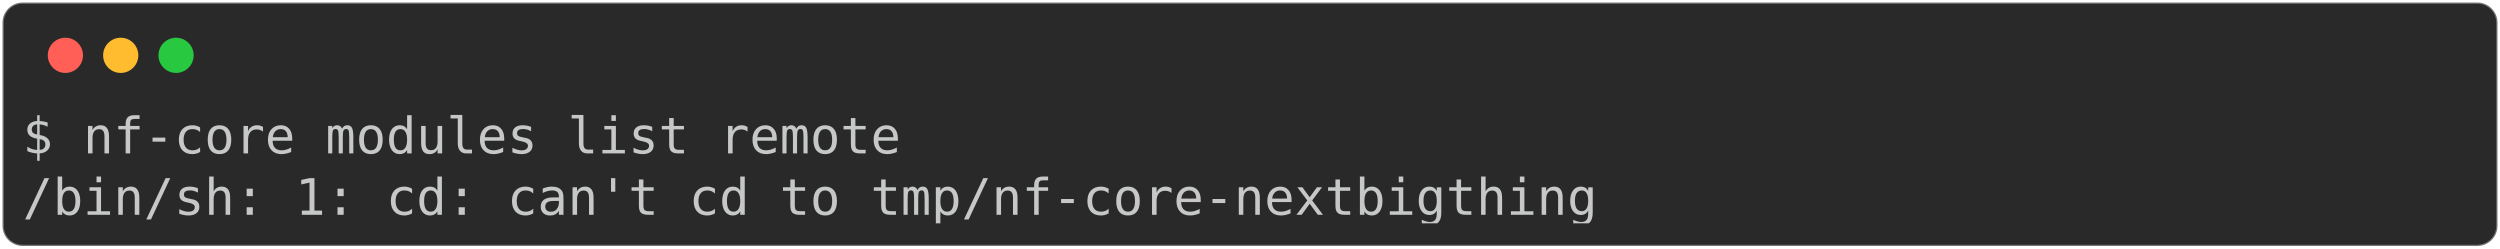
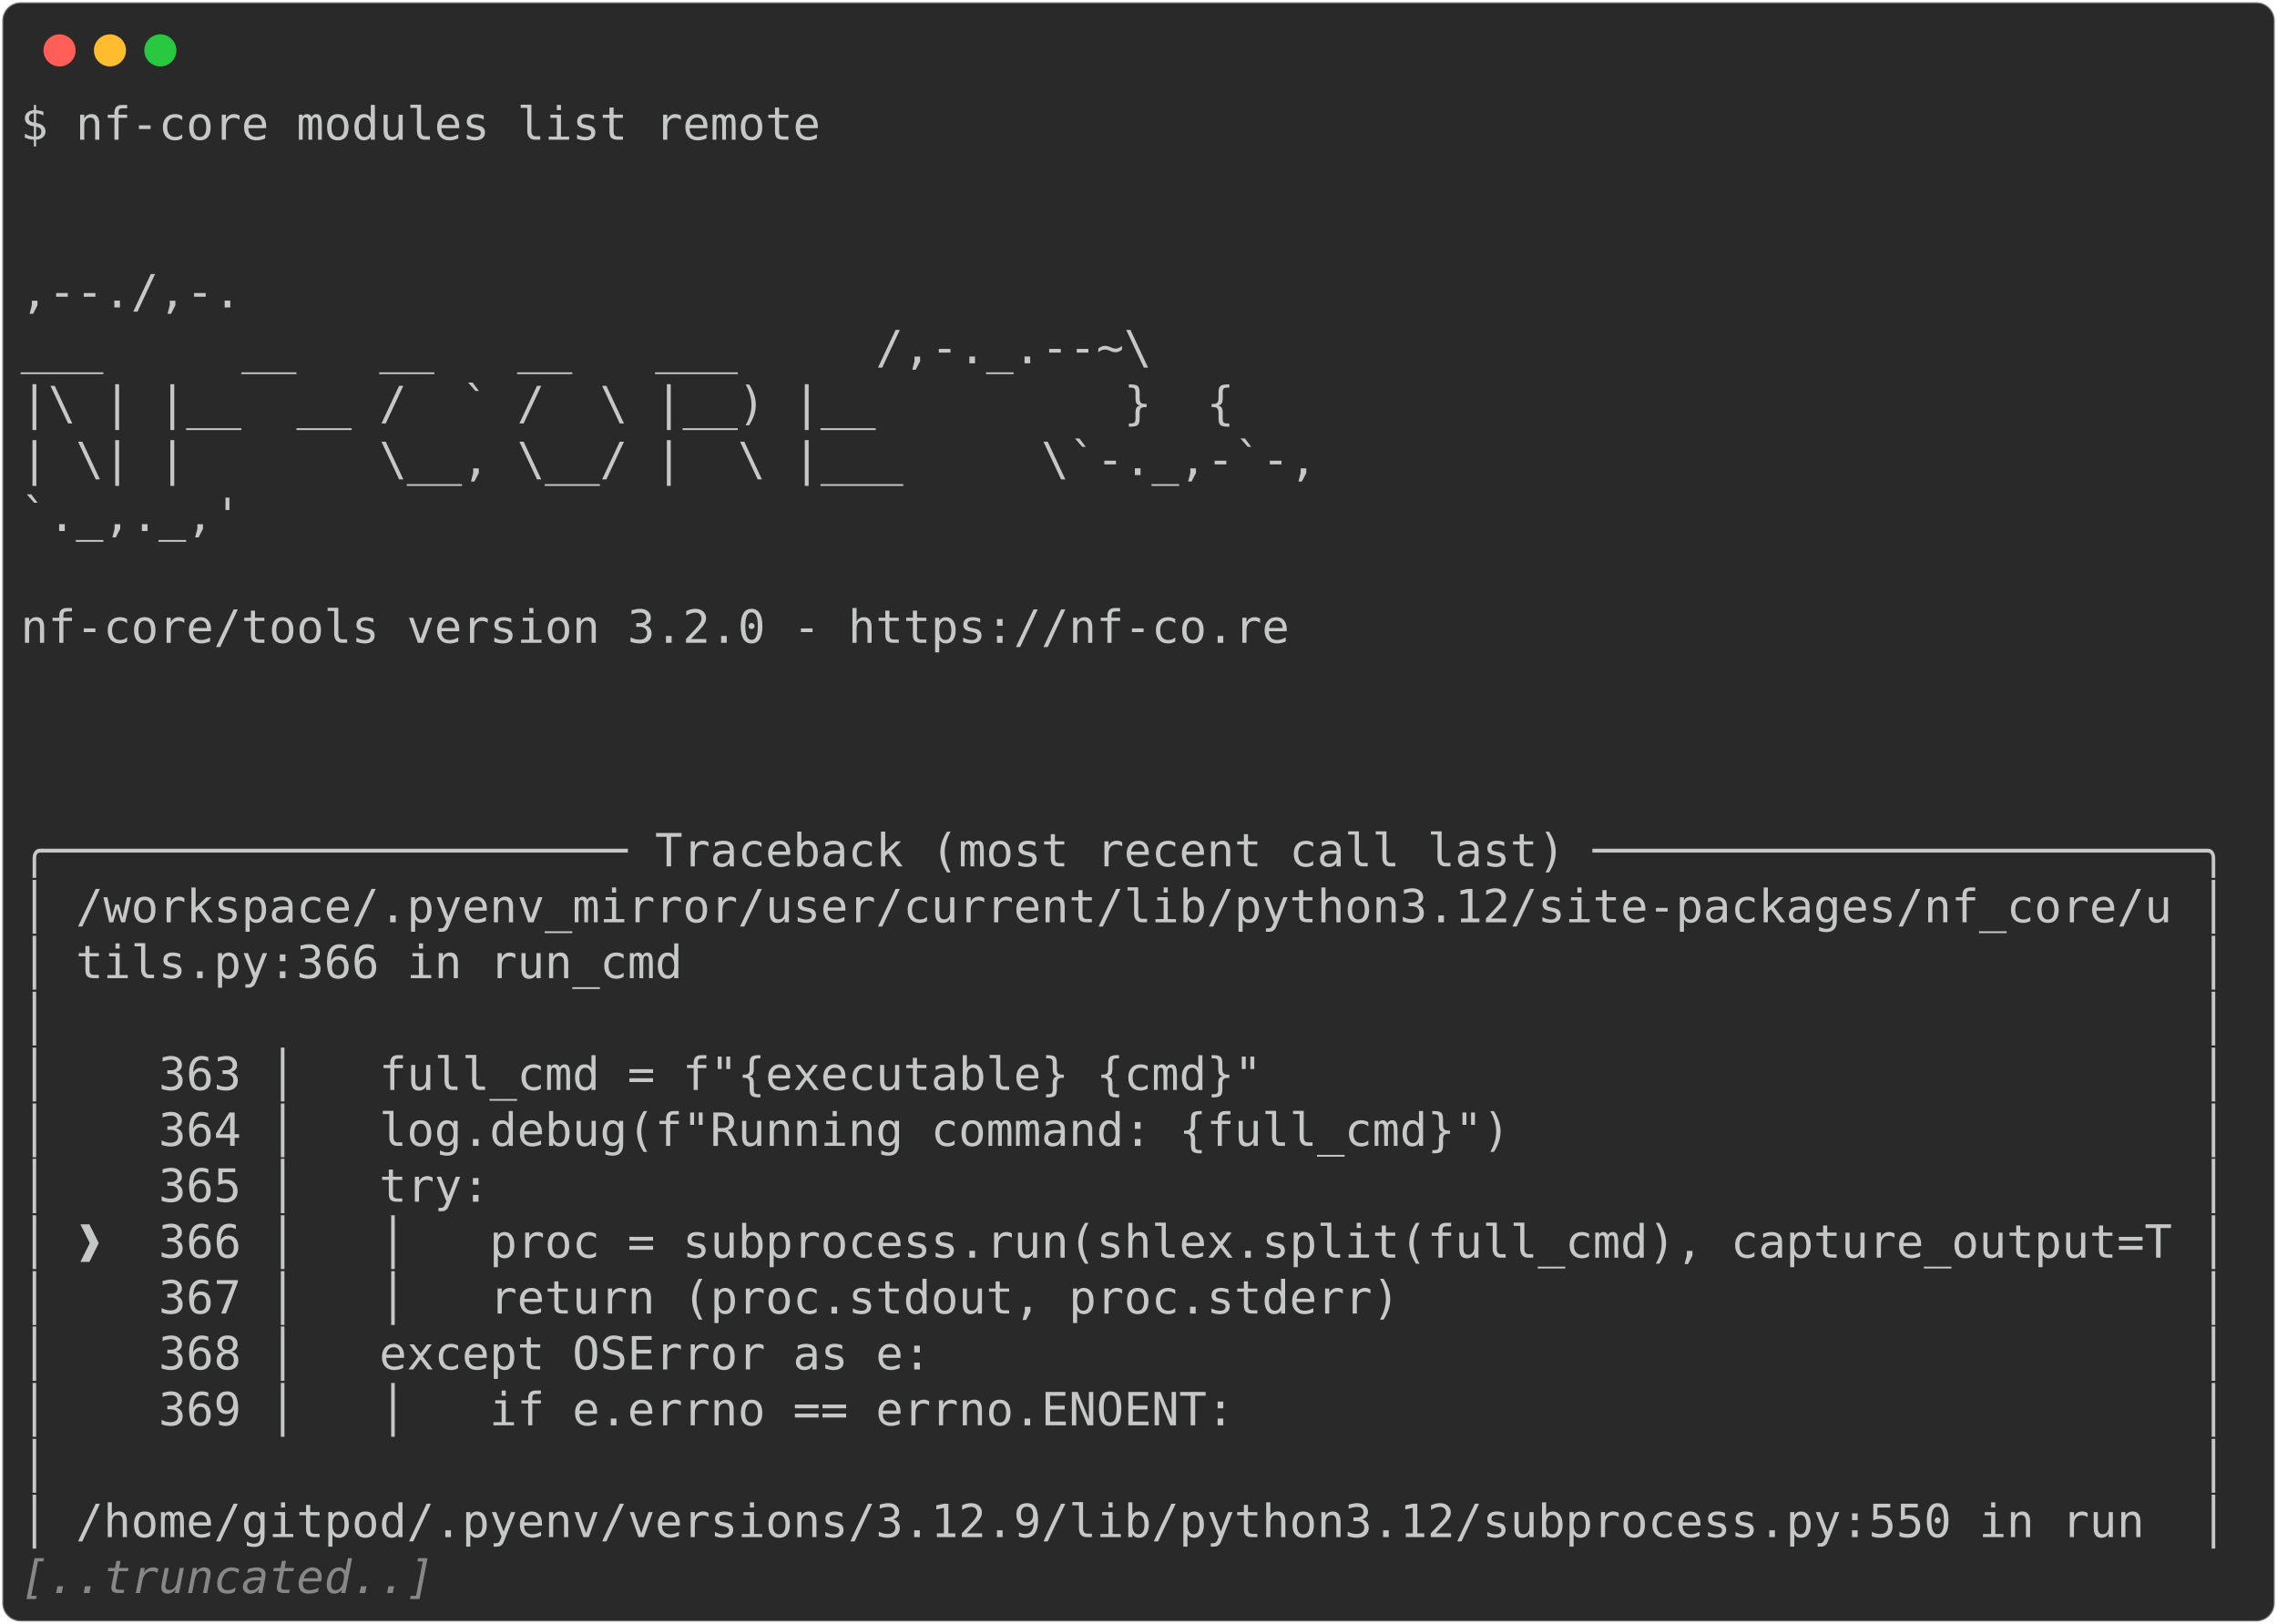
- <svg xmlns="http://www.w3.org/2000/svg" class="rich-terminal" viewBox="0 0 994 98.8">
+ <svg xmlns="http://www.w3.org/2000/svg" class="rich-terminal" viewBox="0 0 994 708.8">
  <style>

    @font-face {
        font-family: "Fira Code";
        src: local("FiraCode-Regular"),
                url("https://cdnjs.cloudflare.com/ajax/libs/firacode/6.2.0/woff2/FiraCode-Regular.woff2") format("woff2"),
                url("https://cdnjs.cloudflare.com/ajax/libs/firacode/6.2.0/woff/FiraCode-Regular.woff") format("woff");
        font-style: normal;
        font-weight: 400;
    }
    @font-face {
        font-family: "Fira Code";
        src: local("FiraCode-Bold"),
                url("https://cdnjs.cloudflare.com/ajax/libs/firacode/6.2.0/woff2/FiraCode-Bold.woff2") format("woff2"),
                url("https://cdnjs.cloudflare.com/ajax/libs/firacode/6.2.0/woff/FiraCode-Bold.woff") format("woff");
        font-style: bold;
        font-weight: 700;
    }

-     .terminal-553528211-matrix {
+     .terminal-567519366-matrix {
        font-family: Fira Code, monospace;
        font-size: 20px;
        line-height: 24.4px;
        font-variant-east-asian: full-width;
    }

-     .terminal-553528211-title {
+     .terminal-567519366-title {
        font-size: 18px;
        font-weight: bold;
        font-family: arial;
    }

-     .terminal-553528211-r1 { fill: #c5c8c6 }
+     .terminal-567519366-r1 { fill: #c5c8c6 }
+ .terminal-567519366-r2 { fill: #868887;font-style: italic; }
    </style>
  <defs>
-     <clipPath id="terminal-553528211-clip-terminal">
-       <rect x="0" y="0" width="975.0" height="47.8" />
-     </clipPath>
-     <clipPath id="terminal-553528211-line-0">
+     <clipPath id="terminal-567519366-clip-terminal">
+       <rect x="0" y="0" width="975.0" height="657.8" />
+     </clipPath>
+     <clipPath id="terminal-567519366-line-0">
      <rect x="0" y="1.5" width="976" height="24.65" />
    </clipPath>
+     <clipPath id="terminal-567519366-line-1">
+       <rect x="0" y="25.9" width="976" height="24.65" />
+     </clipPath>
+     <clipPath id="terminal-567519366-line-2">
+       <rect x="0" y="50.3" width="976" height="24.65" />
+     </clipPath>
+     <clipPath id="terminal-567519366-line-3">
+       <rect x="0" y="74.7" width="976" height="24.65" />
+     </clipPath>
+     <clipPath id="terminal-567519366-line-4">
+       <rect x="0" y="99.1" width="976" height="24.65" />
+     </clipPath>
+     <clipPath id="terminal-567519366-line-5">
+       <rect x="0" y="123.5" width="976" height="24.65" />
+     </clipPath>
+     <clipPath id="terminal-567519366-line-6">
+       <rect x="0" y="147.9" width="976" height="24.65" />
+     </clipPath>
+     <clipPath id="terminal-567519366-line-7">
+       <rect x="0" y="172.3" width="976" height="24.65" />
+     </clipPath>
+     <clipPath id="terminal-567519366-line-8">
+       <rect x="0" y="196.7" width="976" height="24.65" />
+     </clipPath>
+     <clipPath id="terminal-567519366-line-9">
+       <rect x="0" y="221.1" width="976" height="24.65" />
+     </clipPath>
+     <clipPath id="terminal-567519366-line-10">
+       <rect x="0" y="245.5" width="976" height="24.65" />
+     </clipPath>
+     <clipPath id="terminal-567519366-line-11">
+       <rect x="0" y="269.9" width="976" height="24.65" />
+     </clipPath>
+     <clipPath id="terminal-567519366-line-12">
+       <rect x="0" y="294.3" width="976" height="24.65" />
+     </clipPath>
+     <clipPath id="terminal-567519366-line-13">
+       <rect x="0" y="318.7" width="976" height="24.65" />
+     </clipPath>
+     <clipPath id="terminal-567519366-line-14">
+       <rect x="0" y="343.1" width="976" height="24.65" />
+     </clipPath>
+     <clipPath id="terminal-567519366-line-15">
+       <rect x="0" y="367.5" width="976" height="24.65" />
+     </clipPath>
+     <clipPath id="terminal-567519366-line-16">
+       <rect x="0" y="391.9" width="976" height="24.65" />
+     </clipPath>
+     <clipPath id="terminal-567519366-line-17">
+       <rect x="0" y="416.3" width="976" height="24.65" />
+     </clipPath>
+     <clipPath id="terminal-567519366-line-18">
+       <rect x="0" y="440.7" width="976" height="24.65" />
+     </clipPath>
+     <clipPath id="terminal-567519366-line-19">
+       <rect x="0" y="465.1" width="976" height="24.65" />
+     </clipPath>
+     <clipPath id="terminal-567519366-line-20">
+       <rect x="0" y="489.5" width="976" height="24.65" />
+     </clipPath>
+     <clipPath id="terminal-567519366-line-21">
+       <rect x="0" y="513.9" width="976" height="24.65" />
+     </clipPath>
+     <clipPath id="terminal-567519366-line-22">
+       <rect x="0" y="538.3" width="976" height="24.65" />
+     </clipPath>
+     <clipPath id="terminal-567519366-line-23">
+       <rect x="0" y="562.7" width="976" height="24.65" />
+     </clipPath>
+     <clipPath id="terminal-567519366-line-24">
+       <rect x="0" y="587.1" width="976" height="24.65" />
+     </clipPath>
+     <clipPath id="terminal-567519366-line-25">
+       <rect x="0" y="611.5" width="976" height="24.65" />
+     </clipPath>
  </defs>
-   <rect fill="#292929" stroke="rgba(255,255,255,0.35)" stroke-width="1" x="1" y="1" width="992" height="96.8" rx="8" />
+   <rect fill="#292929" stroke="rgba(255,255,255,0.35)" stroke-width="1" x="1" y="1" width="992" height="706.8" rx="8" />
  <g transform="translate(26,22)">
    <circle cx="0" cy="0" r="7" fill="#ff5f57" />
    <circle cx="22" cy="0" r="7" fill="#febc2e" />
    <circle cx="44" cy="0" r="7" fill="#28c840" />
  </g>
-   <g transform="translate(9, 41)" clip-path="url(#terminal-553528211-clip-terminal)">
-     <g class="terminal-553528211-matrix">
-       <text class="terminal-553528211-r1" x="0" y="20" textLength="353.8" clip-path="url(#terminal-553528211-line-0)">$ nf-core modules list remote</text>
-       <text class="terminal-553528211-r1" x="976" y="20" textLength="12.2" clip-path="url(#terminal-553528211-line-0)">
- </text>
-       <text class="terminal-553528211-r1" x="0" y="44.4" textLength="634.4" clip-path="url(#terminal-553528211-line-1)">/bin/sh: 1: cd: can't cd to tmp/nf-core-nextbigthing</text>
-       <text class="terminal-553528211-r1" x="976" y="44.4" textLength="12.2" clip-path="url(#terminal-553528211-line-1)">
+   <g transform="translate(9, 41)" clip-path="url(#terminal-567519366-clip-terminal)">
+     <g class="terminal-567519366-matrix">
+       <text class="terminal-567519366-r1" x="0" y="20" textLength="353.8" clip-path="url(#terminal-567519366-line-0)">$ nf-core modules list remote</text>
+       <text class="terminal-567519366-r1" x="976" y="20" textLength="12.2" clip-path="url(#terminal-567519366-line-0)">
+ </text>
+       <text class="terminal-567519366-r1" x="976" y="44.4" textLength="12.2" clip-path="url(#terminal-567519366-line-1)">
+ </text>
+       <text class="terminal-567519366-r1" x="976" y="68.8" textLength="12.2" clip-path="url(#terminal-567519366-line-2)">
+ </text>
+       <text class="terminal-567519366-r1" x="0" y="93.2" textLength="610" clip-path="url(#terminal-567519366-line-3)">                                          ,--./,-.</text>
+       <text class="terminal-567519366-r1" x="976" y="93.2" textLength="12.2" clip-path="url(#terminal-567519366-line-3)">
+ </text>
+       <text class="terminal-567519366-r1" x="0" y="117.6" textLength="634.4" clip-path="url(#terminal-567519366-line-4)">          ___     __   __   __   ___     /,-._.--~\ </text>
+       <text class="terminal-567519366-r1" x="976" y="117.6" textLength="12.2" clip-path="url(#terminal-567519366-line-4)">
+ </text>
+       <text class="terminal-567519366-r1" x="0" y="142" textLength="585.6" clip-path="url(#terminal-567519366-line-5)">    |\ | |__  __ /  ` /  \ |__) |__         }  {</text>
+       <text class="terminal-567519366-r1" x="976" y="142" textLength="12.2" clip-path="url(#terminal-567519366-line-5)">
+ </text>
+       <text class="terminal-567519366-r1" x="0" y="166.4" textLength="622.2" clip-path="url(#terminal-567519366-line-6)">    | \| |       \__, \__/ |  \ |___     \`-._,-`-,</text>
+       <text class="terminal-567519366-r1" x="976" y="166.4" textLength="12.2" clip-path="url(#terminal-567519366-line-6)">
+ </text>
+       <text class="terminal-567519366-r1" x="0" y="190.8" textLength="610" clip-path="url(#terminal-567519366-line-7)">                                          `._,._,'</text>
+       <text class="terminal-567519366-r1" x="976" y="190.8" textLength="12.2" clip-path="url(#terminal-567519366-line-7)">
+ </text>
+       <text class="terminal-567519366-r1" x="976" y="215.2" textLength="12.2" clip-path="url(#terminal-567519366-line-8)">
+ </text>
+       <text class="terminal-567519366-r1" x="0" y="239.6" textLength="610" clip-path="url(#terminal-567519366-line-9)">    nf-core/tools version 3.2.0 - https://nf-co.re</text>
+       <text class="terminal-567519366-r1" x="976" y="239.6" textLength="12.2" clip-path="url(#terminal-567519366-line-9)">
+ </text>
+       <text class="terminal-567519366-r1" x="976" y="264" textLength="12.2" clip-path="url(#terminal-567519366-line-10)">
+ </text>
+       <text class="terminal-567519366-r1" x="976" y="288.4" textLength="12.2" clip-path="url(#terminal-567519366-line-11)">
+ </text>
+       <text class="terminal-567519366-r1" x="976" y="312.8" textLength="12.2" clip-path="url(#terminal-567519366-line-12)">
+ </text>
+       <text class="terminal-567519366-r1" x="0" y="337.2" textLength="976" clip-path="url(#terminal-567519366-line-13)">╭───────────────────── Traceback (most recent call last) ──────────────────────╮</text>
+       <text class="terminal-567519366-r1" x="976" y="337.2" textLength="12.2" clip-path="url(#terminal-567519366-line-13)">
+ </text>
+       <text class="terminal-567519366-r1" x="0" y="361.6" textLength="976" clip-path="url(#terminal-567519366-line-14)">│ /workspace/.pyenv_mirror/user/current/lib/python3.12/site-packages/nf_core/u │</text>
+       <text class="terminal-567519366-r1" x="976" y="361.6" textLength="12.2" clip-path="url(#terminal-567519366-line-14)">
+ </text>
+       <text class="terminal-567519366-r1" x="0" y="386" textLength="976" clip-path="url(#terminal-567519366-line-15)">│ tils.py:366 in run_cmd                                                       │</text>
+       <text class="terminal-567519366-r1" x="976" y="386" textLength="12.2" clip-path="url(#terminal-567519366-line-15)">
+ </text>
+       <text class="terminal-567519366-r1" x="0" y="410.4" textLength="976" clip-path="url(#terminal-567519366-line-16)">│                                                                              │</text>
+       <text class="terminal-567519366-r1" x="976" y="410.4" textLength="12.2" clip-path="url(#terminal-567519366-line-16)">
+ </text>
+       <text class="terminal-567519366-r1" x="0" y="434.8" textLength="976" clip-path="url(#terminal-567519366-line-17)">│    363 │   full_cmd = f"{executable} {cmd}"                                  │</text>
+       <text class="terminal-567519366-r1" x="976" y="434.8" textLength="12.2" clip-path="url(#terminal-567519366-line-17)">
+ </text>
+       <text class="terminal-567519366-r1" x="0" y="459.2" textLength="976" clip-path="url(#terminal-567519366-line-18)">│    364 │   log.debug(f"Running command: {full_cmd}")                         │</text>
+       <text class="terminal-567519366-r1" x="976" y="459.2" textLength="12.2" clip-path="url(#terminal-567519366-line-18)">
+ </text>
+       <text class="terminal-567519366-r1" x="0" y="483.6" textLength="976" clip-path="url(#terminal-567519366-line-19)">│    365 │   try:                                                              │</text>
+       <text class="terminal-567519366-r1" x="976" y="483.6" textLength="12.2" clip-path="url(#terminal-567519366-line-19)">
+ </text>
+       <text class="terminal-567519366-r1" x="0" y="508" textLength="976" clip-path="url(#terminal-567519366-line-20)">│ ❱  366 │   │   proc = subprocess.run(shlex.split(full_cmd), capture_output=T │</text>
+       <text class="terminal-567519366-r1" x="976" y="508" textLength="12.2" clip-path="url(#terminal-567519366-line-20)">
+ </text>
+       <text class="terminal-567519366-r1" x="0" y="532.4" textLength="976" clip-path="url(#terminal-567519366-line-21)">│    367 │   │   return (proc.stdout, proc.stderr)                             │</text>
+       <text class="terminal-567519366-r1" x="976" y="532.4" textLength="12.2" clip-path="url(#terminal-567519366-line-21)">
+ </text>
+       <text class="terminal-567519366-r1" x="0" y="556.8" textLength="976" clip-path="url(#terminal-567519366-line-22)">│    368 │   except OSError as e:                                              │</text>
+       <text class="terminal-567519366-r1" x="976" y="556.8" textLength="12.2" clip-path="url(#terminal-567519366-line-22)">
+ </text>
+       <text class="terminal-567519366-r1" x="0" y="581.2" textLength="976" clip-path="url(#terminal-567519366-line-23)">│    369 │   │   if e.errno == errno.ENOENT:                                   │</text>
+       <text class="terminal-567519366-r1" x="976" y="581.2" textLength="12.2" clip-path="url(#terminal-567519366-line-23)">
+ </text>
+       <text class="terminal-567519366-r1" x="0" y="605.6" textLength="976" clip-path="url(#terminal-567519366-line-24)">│                                                                              │</text>
+       <text class="terminal-567519366-r1" x="976" y="605.6" textLength="12.2" clip-path="url(#terminal-567519366-line-24)">
+ </text>
+       <text class="terminal-567519366-r1" x="0" y="630" textLength="976" clip-path="url(#terminal-567519366-line-25)">│ /home/gitpod/.pyenv/versions/3.12.9/lib/python3.12/subprocess.py:550 in run  │</text>
+       <text class="terminal-567519366-r1" x="976" y="630" textLength="12.2" clip-path="url(#terminal-567519366-line-25)">
+ </text>
+       <text class="terminal-567519366-r2" x="0" y="654.4" textLength="183" clip-path="url(#terminal-567519366-line-26)">[..truncated..]</text>
+       <text class="terminal-567519366-r1" x="976" y="654.4" textLength="12.2" clip-path="url(#terminal-567519366-line-26)">
</text>
    </g>
  </g>
</svg>
